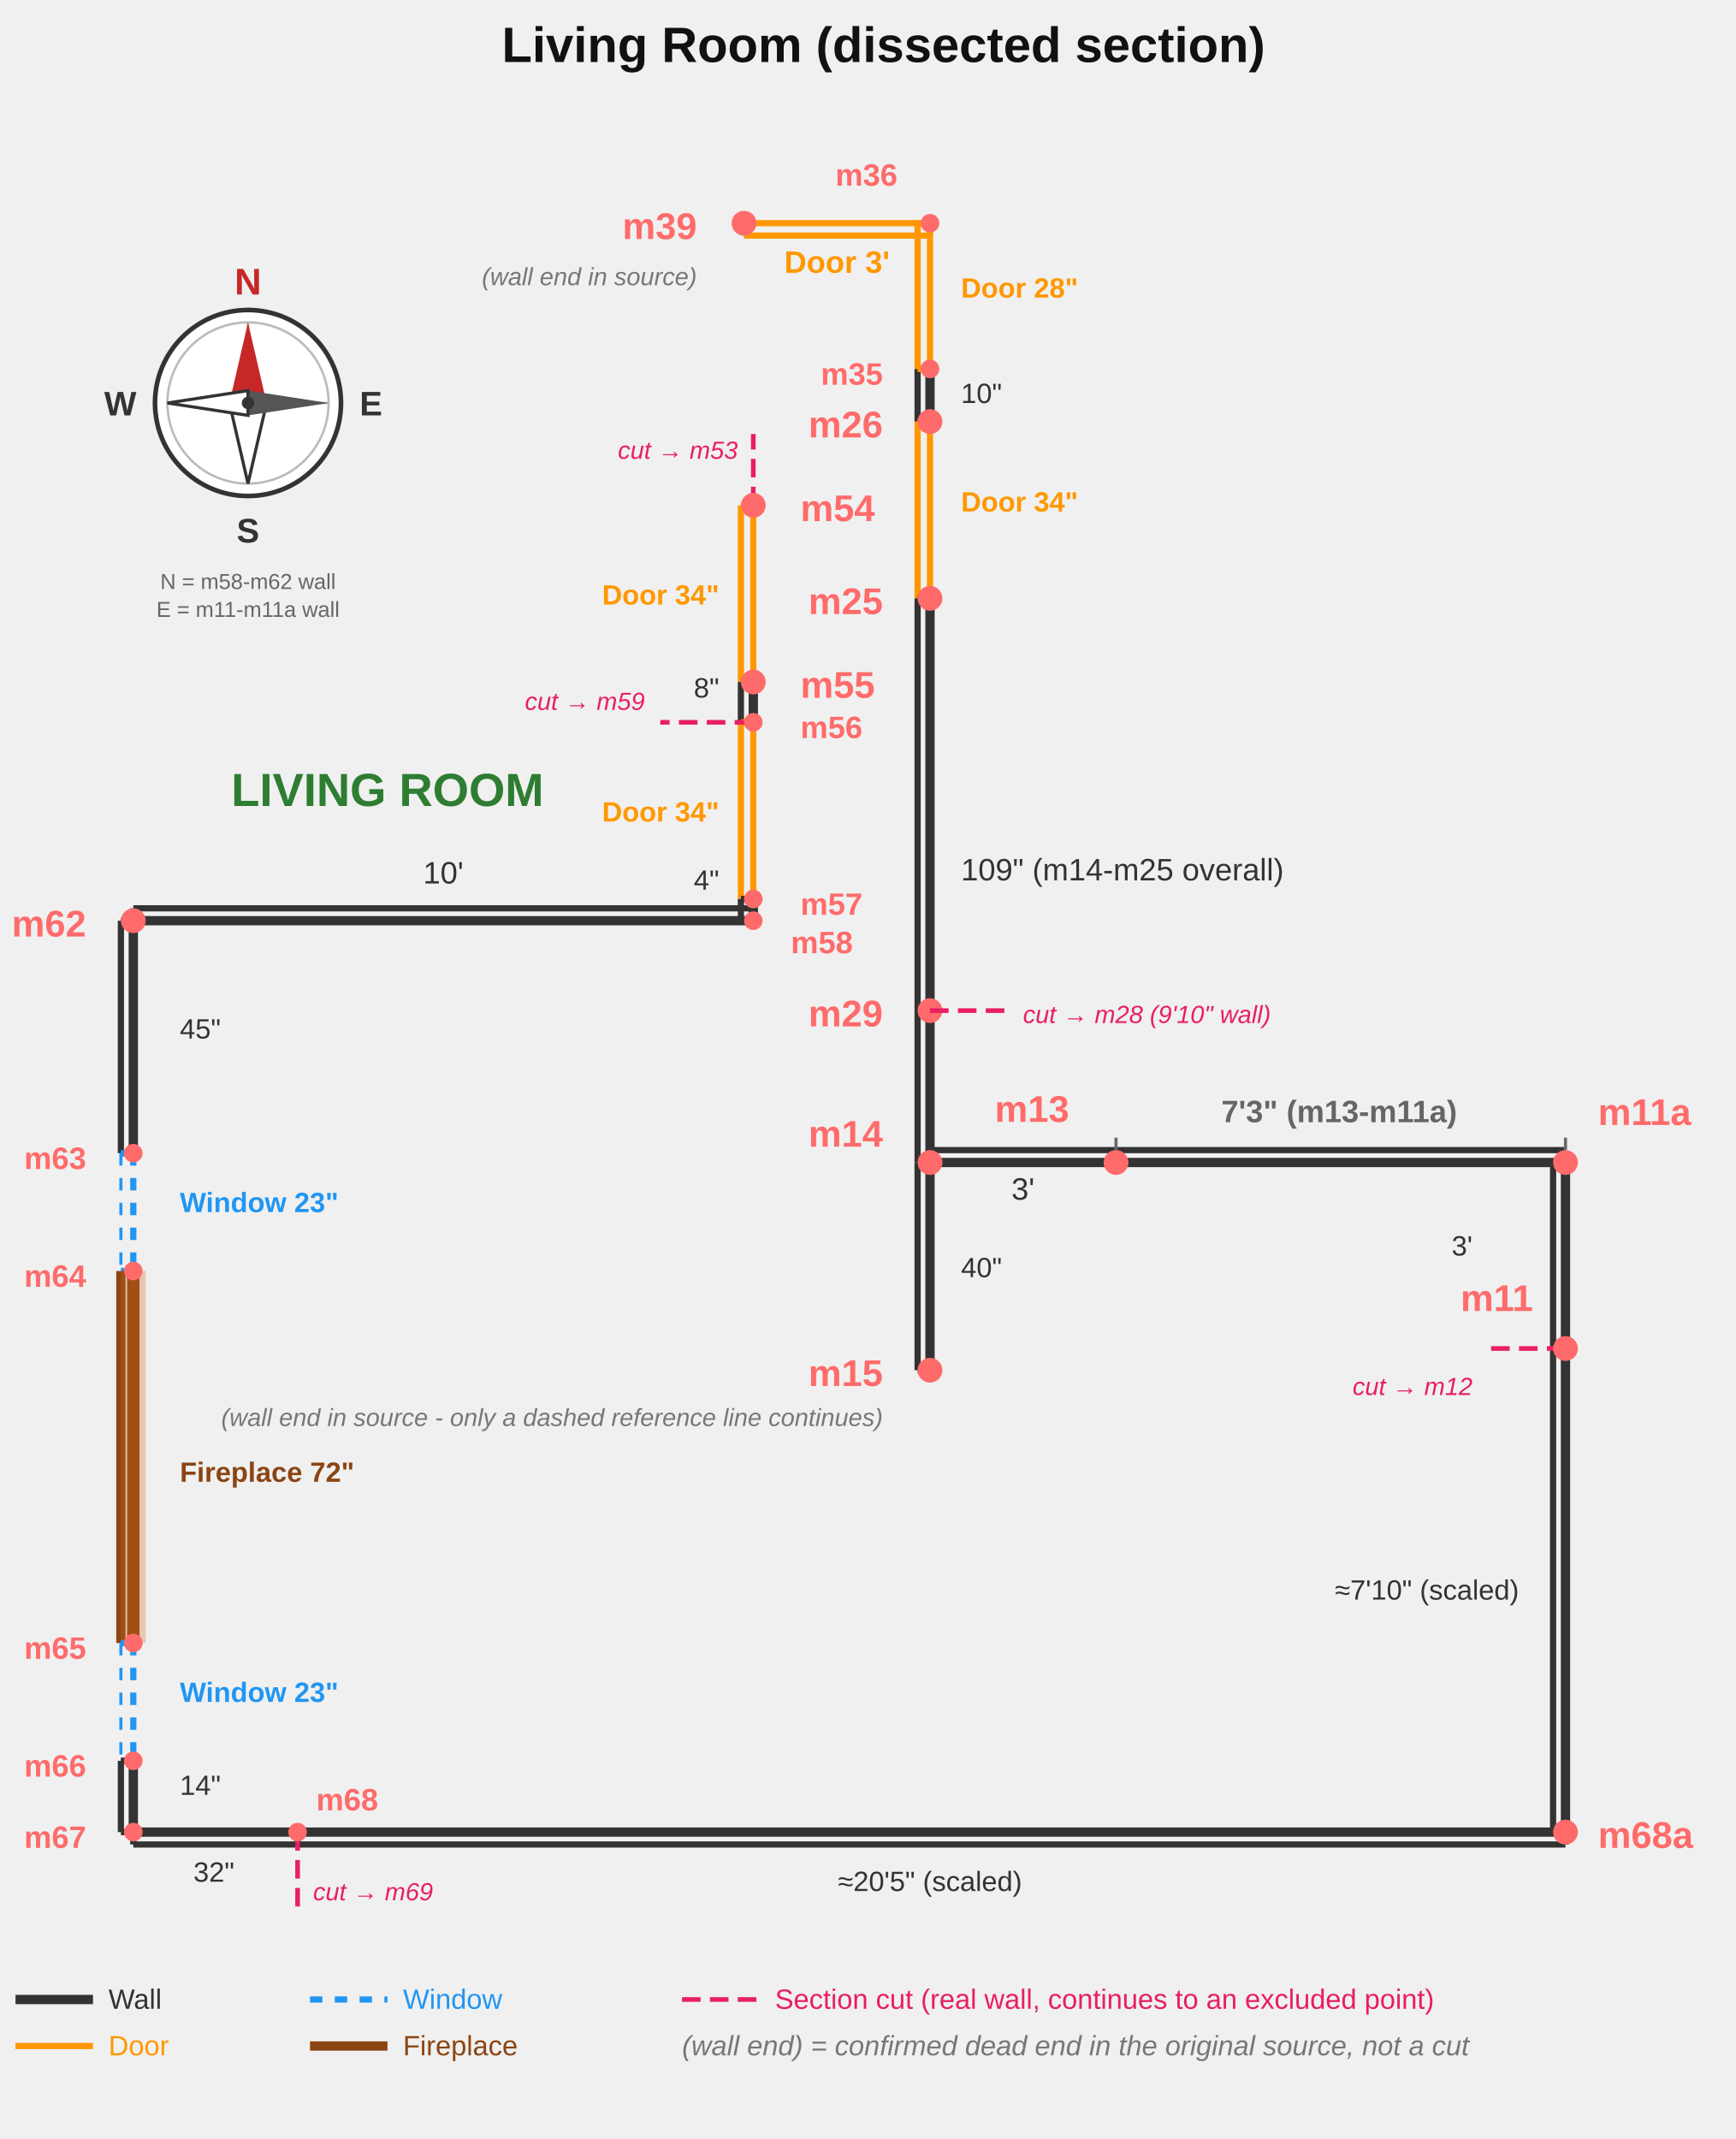
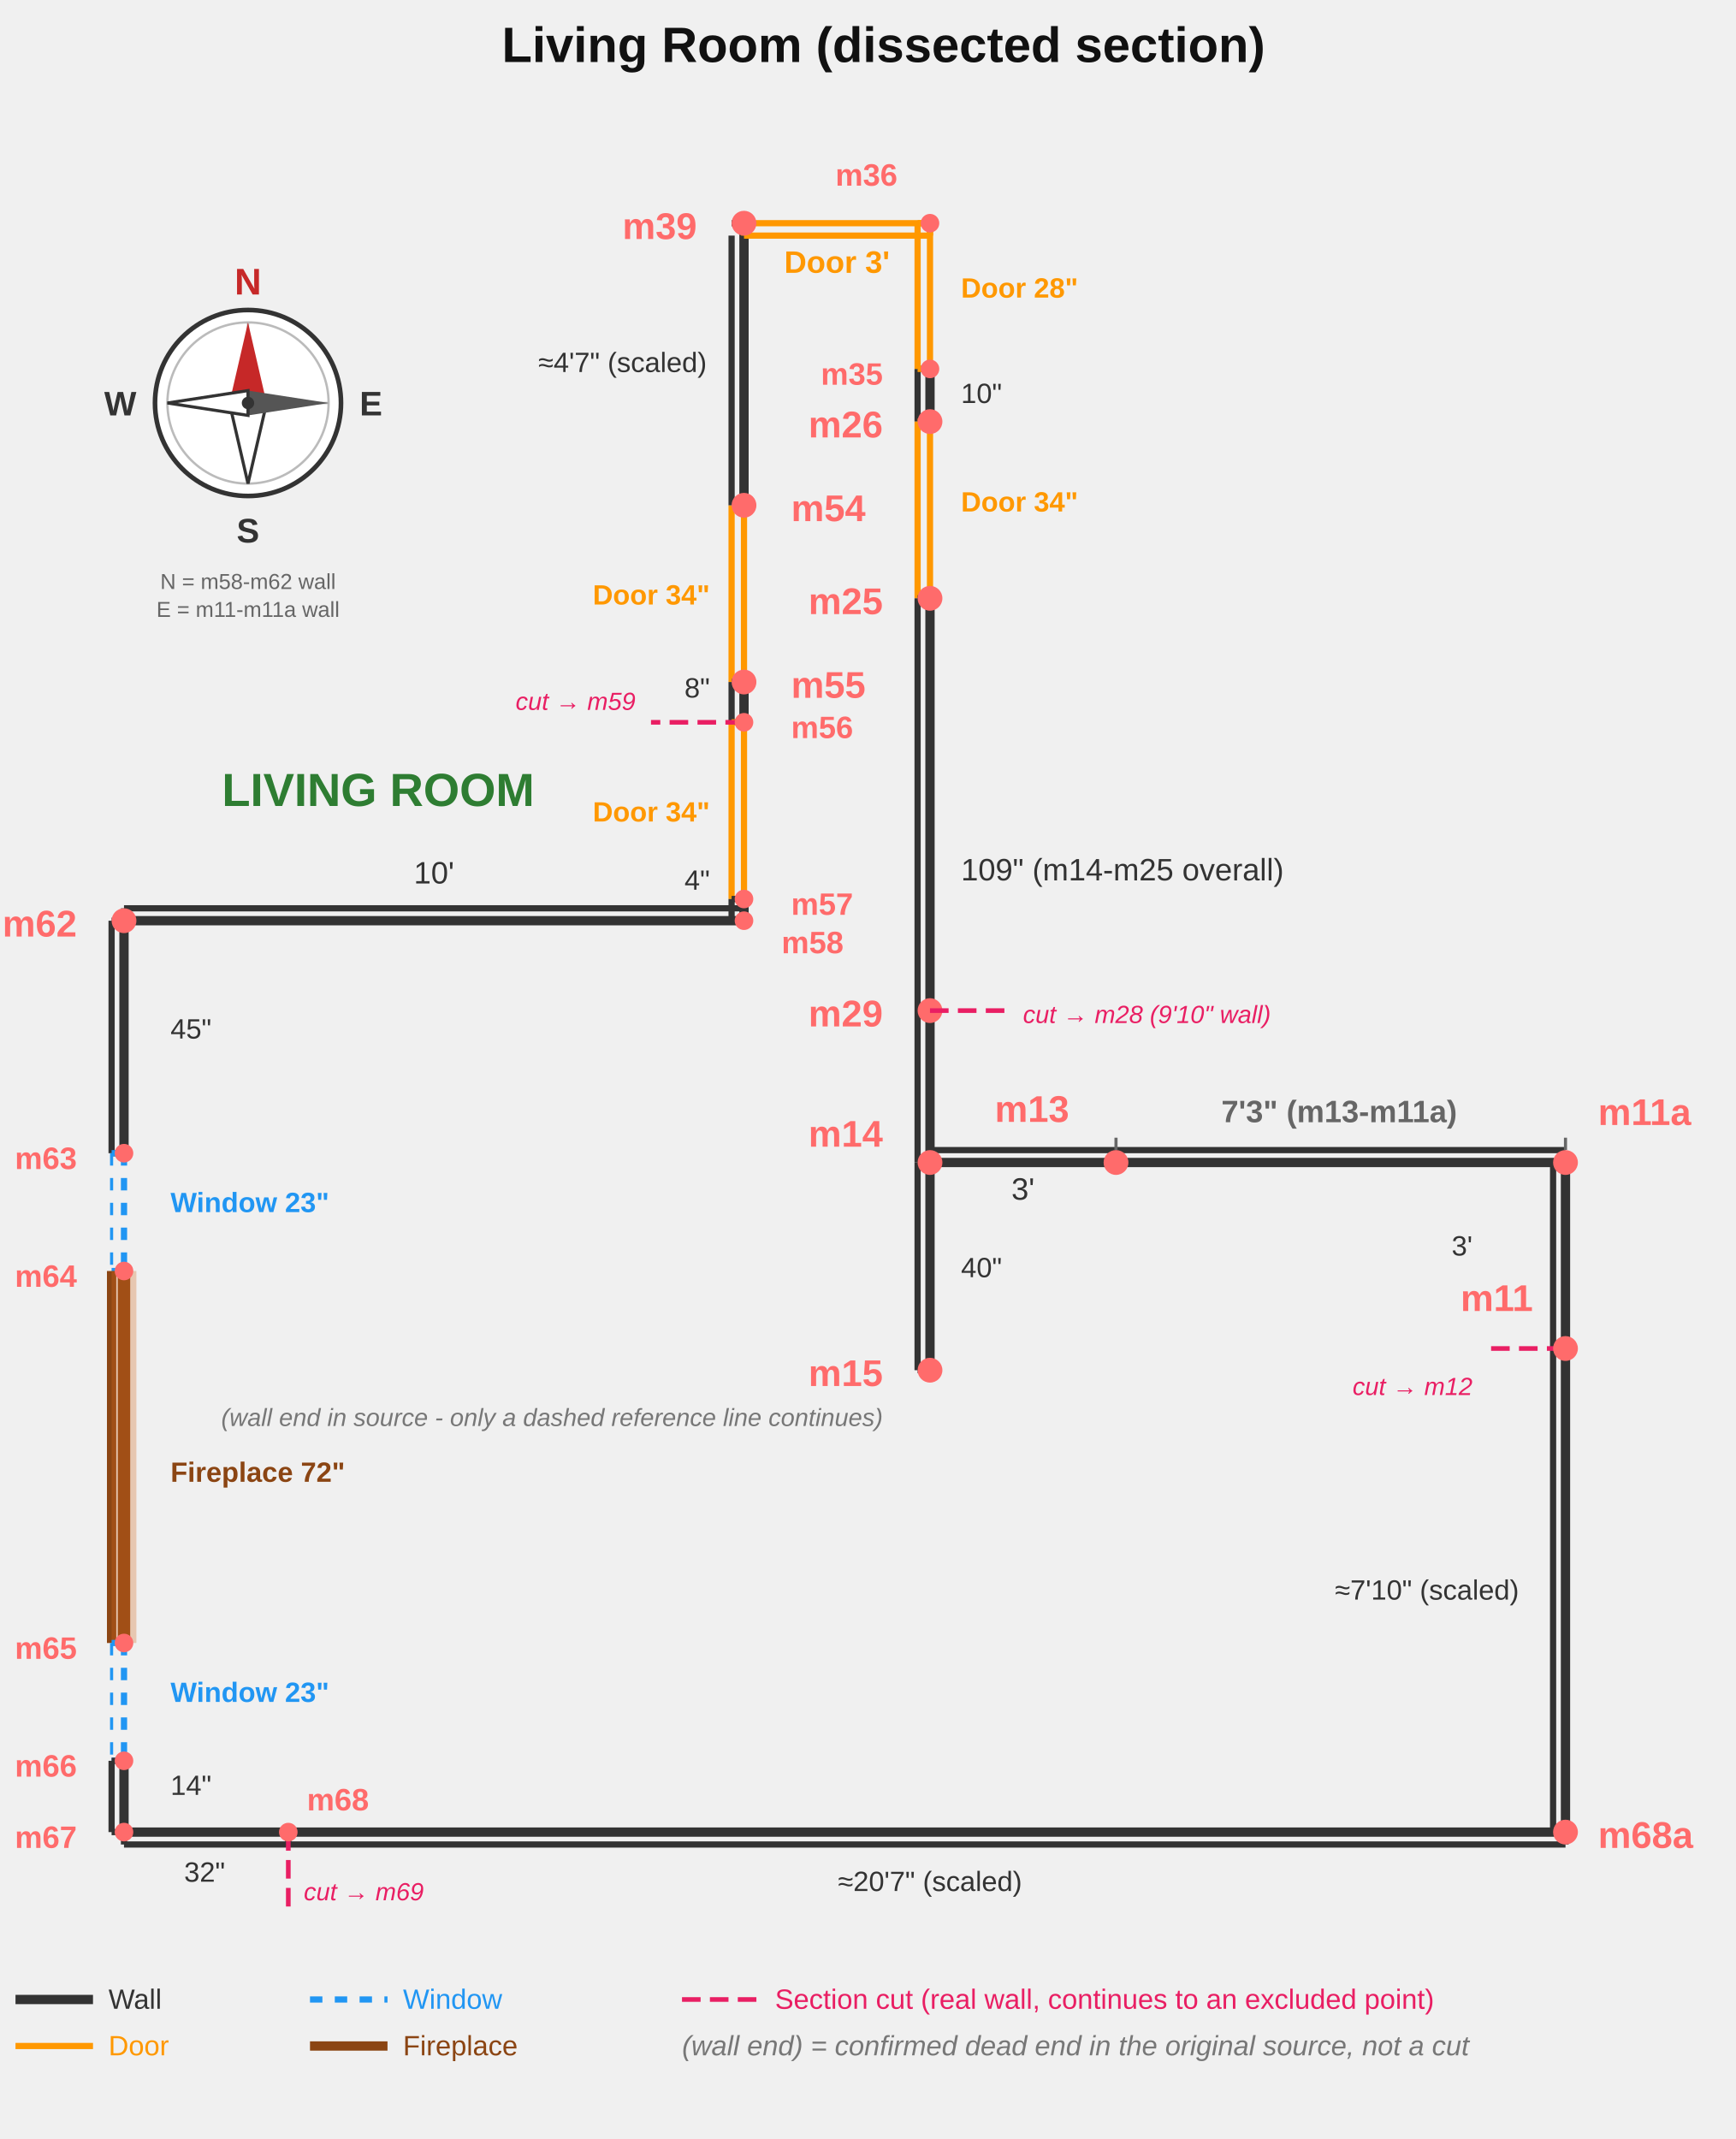
<svg xmlns="http://www.w3.org/2000/svg" viewBox="-10 -490 560 690" width="1120" height="1380" style="background:#fff;font-family:Arial,Helvetica,sans-serif;">
  <text x="275" y="-470" font-size="16" font-weight="bold" text-anchor="middle" fill="#111">Living Room (dissected section)</text>
-   <line x1="233" y1="-327" x2="233" y2="-270" stroke="#ff9800" stroke-width="2" />
-   <line x1="229" y1="-327" x2="229" y2="-270" stroke="#ff9800" stroke-width="2" />
-   <line x1="233" y1="-327" x2="229" y2="-327" stroke="#ff9800" stroke-width="2" />
-   <line x1="233" y1="-270" x2="229" y2="-270" stroke="#ff9800" stroke-width="2" />
-   <text x="222" y="-295" font-size="9" fill="#ff9800" text-anchor="end" font-weight="bold">Door 34"</text>
-   <line x1="233" y1="-270" x2="233" y2="-257" stroke="#333" stroke-width="3" />
-   <line x1="229" y1="-270" x2="229" y2="-257" stroke="#333" stroke-width="2" />
-   <line x1="233" y1="-270" x2="229" y2="-270" stroke="#333" stroke-width="2" />
-   <line x1="233" y1="-257" x2="229" y2="-257" stroke="#333" stroke-width="2" />
-   <text x="222" y="-265" font-size="9" fill="#333" text-anchor="end">8"</text>
-   <line x1="233" y1="-257" x2="233" y2="-200" stroke="#ff9800" stroke-width="2" />
-   <line x1="229" y1="-257" x2="229" y2="-200" stroke="#ff9800" stroke-width="2" />
-   <line x1="233" y1="-257" x2="229" y2="-257" stroke="#ff9800" stroke-width="2" />
-   <line x1="233" y1="-200" x2="229" y2="-200" stroke="#ff9800" stroke-width="2" />
-   <text x="222" y="-225" font-size="9" fill="#ff9800" text-anchor="end" font-weight="bold">Door 34"</text>
-   <line x1="233" y1="-200" x2="233" y2="-193" stroke="#333" stroke-width="3" />
-   <line x1="229" y1="-200" x2="229" y2="-193" stroke="#333" stroke-width="2" />
-   <line x1="233" y1="-200" x2="229" y2="-200" stroke="#333" stroke-width="2" />
-   <line x1="233" y1="-193" x2="229" y2="-193" stroke="#333" stroke-width="2" />
-   <text x="222" y="-203" font-size="9" fill="#333" text-anchor="end">4"</text>
-   <line x1="233" y1="-193" x2="33" y2="-193" stroke="#333" stroke-width="3" />
-   <line x1="233" y1="-197" x2="33" y2="-197" stroke="#333" stroke-width="2" />
-   <line x1="233" y1="-193" x2="233" y2="-197" stroke="#333" stroke-width="2" />
-   <line x1="33" y1="-193" x2="33" y2="-197" stroke="#333" stroke-width="2" />
-   <text x="133" y="-205" font-size="10" fill="#333" text-anchor="middle">10'</text>
-   <line x1="33" y1="-193" x2="33" y2="-118" stroke="#333" stroke-width="3" />
-   <line x1="29" y1="-193" x2="29" y2="-118" stroke="#333" stroke-width="2" />
-   <line x1="33" y1="-193" x2="29" y2="-193" stroke="#333" stroke-width="2" />
-   <line x1="33" y1="-118" x2="29" y2="-118" stroke="#333" stroke-width="2" />
-   <text x="48" y="-155" font-size="9" fill="#333" text-anchor="start">45"</text>
-   <line x1="33" y1="-118" x2="33" y2="-80" stroke="#2196F3" stroke-width="2" stroke-dasharray="4,4" />
-   <line x1="29" y1="-118" x2="29" y2="-80" stroke="#2196F3" stroke-width="1" stroke-dasharray="4,4" />
-   <line x1="33" y1="-118" x2="29" y2="-118" stroke="#2196F3" stroke-width="2" />
-   <line x1="33" y1="-80" x2="29" y2="-80" stroke="#2196F3" stroke-width="2" />
-   <text x="48" y="-99" font-size="9" fill="#2196F3" text-anchor="start" font-weight="bold">Window 23"</text>
-   <line x1="33" y1="-80" x2="33" y2="40" stroke="#8b4513" stroke-width="4" />
-   <line x1="29" y1="-80" x2="29" y2="40" stroke="#8b4513" stroke-width="3" />
-   <rect x="29" y="-80" width="8" height="120" fill="#d2691e" opacity="0.3" />
-   <text x="48" y="-12" font-size="9" fill="#8b4513" text-anchor="start" font-weight="bold">Fireplace 72"</text>
-   <line x1="33" y1="40" x2="33" y2="78" stroke="#2196F3" stroke-width="2" stroke-dasharray="4,4" />
-   <line x1="29" y1="40" x2="29" y2="78" stroke="#2196F3" stroke-width="1" stroke-dasharray="4,4" />
-   <line x1="33" y1="40" x2="29" y2="40" stroke="#2196F3" stroke-width="2" />
-   <line x1="33" y1="78" x2="29" y2="78" stroke="#2196F3" stroke-width="2" />
-   <text x="48" y="59" font-size="9" fill="#2196F3" text-anchor="start" font-weight="bold">Window 23"</text>
-   <line x1="33" y1="78" x2="33" y2="101" stroke="#333" stroke-width="3" />
-   <line x1="29" y1="78" x2="29" y2="101" stroke="#333" stroke-width="2" />
-   <line x1="33" y1="78" x2="29" y2="78" stroke="#333" stroke-width="2" />
-   <line x1="33" y1="101" x2="29" y2="101" stroke="#333" stroke-width="2" />
-   <text x="48" y="89" font-size="9" fill="#333" text-anchor="start">14"</text>
-   <line x1="33" y1="101" x2="86" y2="101" stroke="#333" stroke-width="3" />
-   <line x1="33" y1="105" x2="86" y2="105" stroke="#333" stroke-width="2" />
-   <line x1="33" y1="101" x2="33" y2="105" stroke="#333" stroke-width="2" />
-   <line x1="86" y1="101" x2="86" y2="105" stroke="#333" stroke-width="2" />
-   <text x="59" y="117" font-size="9" fill="#333" text-anchor="middle">32"</text>
+   <line x1="230" y1="-327" x2="230" y2="-270" stroke="#ff9800" stroke-width="2" />
+   <line x1="226" y1="-327" x2="226" y2="-270" stroke="#ff9800" stroke-width="2" />
+   <line x1="230" y1="-327" x2="226" y2="-327" stroke="#ff9800" stroke-width="2" />
+   <line x1="230" y1="-270" x2="226" y2="-270" stroke="#ff9800" stroke-width="2" />
+   <text x="219" y="-295" font-size="9" fill="#ff9800" text-anchor="end" font-weight="bold">Door 34"</text>
+   <line x1="230" y1="-270" x2="230" y2="-257" stroke="#333" stroke-width="3" />
+   <line x1="226" y1="-270" x2="226" y2="-257" stroke="#333" stroke-width="2" />
+   <line x1="230" y1="-270" x2="226" y2="-270" stroke="#333" stroke-width="2" />
+   <line x1="230" y1="-257" x2="226" y2="-257" stroke="#333" stroke-width="2" />
+   <text x="219" y="-265" font-size="9" fill="#333" text-anchor="end">8"</text>
+   <line x1="230" y1="-257" x2="230" y2="-200" stroke="#ff9800" stroke-width="2" />
+   <line x1="226" y1="-257" x2="226" y2="-200" stroke="#ff9800" stroke-width="2" />
+   <line x1="230" y1="-257" x2="226" y2="-257" stroke="#ff9800" stroke-width="2" />
+   <line x1="230" y1="-200" x2="226" y2="-200" stroke="#ff9800" stroke-width="2" />
+   <text x="219" y="-225" font-size="9" fill="#ff9800" text-anchor="end" font-weight="bold">Door 34"</text>
+   <line x1="230" y1="-200" x2="230" y2="-193" stroke="#333" stroke-width="3" />
+   <line x1="226" y1="-200" x2="226" y2="-193" stroke="#333" stroke-width="2" />
+   <line x1="230" y1="-200" x2="226" y2="-200" stroke="#333" stroke-width="2" />
+   <line x1="230" y1="-193" x2="226" y2="-193" stroke="#333" stroke-width="2" />
+   <text x="219" y="-203" font-size="9" fill="#333" text-anchor="end">4"</text>
+   <line x1="230" y1="-193" x2="30" y2="-193" stroke="#333" stroke-width="3" />
+   <line x1="230" y1="-197" x2="30" y2="-197" stroke="#333" stroke-width="2" />
+   <line x1="230" y1="-193" x2="230" y2="-197" stroke="#333" stroke-width="2" />
+   <line x1="30" y1="-193" x2="30" y2="-197" stroke="#333" stroke-width="2" />
+   <text x="130" y="-205" font-size="10" fill="#333" text-anchor="middle">10'</text>
+   <line x1="30" y1="-193" x2="30" y2="-118" stroke="#333" stroke-width="3" />
+   <line x1="26" y1="-193" x2="26" y2="-118" stroke="#333" stroke-width="2" />
+   <line x1="30" y1="-193" x2="26" y2="-193" stroke="#333" stroke-width="2" />
+   <line x1="30" y1="-118" x2="26" y2="-118" stroke="#333" stroke-width="2" />
+   <text x="45" y="-155" font-size="9" fill="#333" text-anchor="start">45"</text>
+   <line x1="30" y1="-118" x2="30" y2="-80" stroke="#2196F3" stroke-width="2" stroke-dasharray="4,4" />
+   <line x1="26" y1="-118" x2="26" y2="-80" stroke="#2196F3" stroke-width="1" stroke-dasharray="4,4" />
+   <line x1="30" y1="-118" x2="26" y2="-118" stroke="#2196F3" stroke-width="2" />
+   <line x1="30" y1="-80" x2="26" y2="-80" stroke="#2196F3" stroke-width="2" />
+   <text x="45" y="-99" font-size="9" fill="#2196F3" text-anchor="start" font-weight="bold">Window 23"</text>
+   <line x1="30" y1="-80" x2="30" y2="40" stroke="#8b4513" stroke-width="4" />
+   <line x1="26" y1="-80" x2="26" y2="40" stroke="#8b4513" stroke-width="3" />
+   <rect x="26" y="-80" width="8" height="120" fill="#d2691e" opacity="0.3" />
+   <text x="45" y="-12" font-size="9" fill="#8b4513" text-anchor="start" font-weight="bold">Fireplace 72"</text>
+   <line x1="30" y1="40" x2="30" y2="78" stroke="#2196F3" stroke-width="2" stroke-dasharray="4,4" />
+   <line x1="26" y1="40" x2="26" y2="78" stroke="#2196F3" stroke-width="1" stroke-dasharray="4,4" />
+   <line x1="30" y1="40" x2="26" y2="40" stroke="#2196F3" stroke-width="2" />
+   <line x1="30" y1="78" x2="26" y2="78" stroke="#2196F3" stroke-width="2" />
+   <text x="45" y="59" font-size="9" fill="#2196F3" text-anchor="start" font-weight="bold">Window 23"</text>
+   <line x1="30" y1="78" x2="30" y2="101" stroke="#333" stroke-width="3" />
+   <line x1="26" y1="78" x2="26" y2="101" stroke="#333" stroke-width="2" />
+   <line x1="30" y1="78" x2="26" y2="78" stroke="#333" stroke-width="2" />
+   <line x1="30" y1="101" x2="26" y2="101" stroke="#333" stroke-width="2" />
+   <text x="45" y="89" font-size="9" fill="#333" text-anchor="start">14"</text>
+   <line x1="30" y1="101" x2="83" y2="101" stroke="#333" stroke-width="3" />
+   <line x1="30" y1="105" x2="83" y2="105" stroke="#333" stroke-width="2" />
+   <line x1="30" y1="101" x2="30" y2="105" stroke="#333" stroke-width="2" />
+   <line x1="83" y1="101" x2="83" y2="105" stroke="#333" stroke-width="2" />
+   <text x="56" y="117" font-size="9" fill="#333" text-anchor="middle">32"</text>
+   <line x1="230" y1="-327" x2="230" y2="-418" stroke="#333" stroke-width="3" />
+   <line x1="226" y1="-327" x2="226" y2="-414" stroke="#333" stroke-width="2" />
+   <line x1="230" y1="-418" x2="226" y2="-418" stroke="#333" stroke-width="2" />
+   <text x="218" y="-370" font-size="9" fill="#333" text-anchor="end">≈4'7" (scaled)</text>
  <line x1="290" y1="-354" x2="290" y2="-371" stroke="#333" stroke-width="3" />
  <line x1="286" y1="-354" x2="286" y2="-371" stroke="#333" stroke-width="2" />
  <line x1="290" y1="-354" x2="286" y2="-354" stroke="#333" stroke-width="2" />
  <line x1="290" y1="-371" x2="286" y2="-371" stroke="#333" stroke-width="2" />
  <text x="300" y="-360" font-size="9" fill="#333" text-anchor="start">10"</text>
  <line x1="290" y1="-371" x2="290" y2="-418" stroke="#ff9800" stroke-width="2" />
  <line x1="286" y1="-371" x2="286" y2="-418" stroke="#ff9800" stroke-width="2" />
  <line x1="290" y1="-371" x2="286" y2="-371" stroke="#ff9800" stroke-width="2" />
  <line x1="290" y1="-418" x2="286" y2="-418" stroke="#ff9800" stroke-width="2" />
  <text x="300" y="-394" font-size="9" fill="#ff9800" text-anchor="start" font-weight="bold">Door 28"</text>
  <line x1="290" y1="-418" x2="230" y2="-418" stroke="#ff9800" stroke-width="2" />
  <line x1="290" y1="-414" x2="230" y2="-414" stroke="#ff9800" stroke-width="2" />
  <line x1="290" y1="-418" x2="290" y2="-414" stroke="#ff9800" stroke-width="2" />
  <line x1="230" y1="-418" x2="230" y2="-414" stroke="#ff9800" stroke-width="2" />
  <text x="260" y="-402" font-size="10" fill="#ff9800" text-anchor="middle" font-weight="bold">Door 3'</text>
  <line x1="290" y1="-297" x2="290" y2="-354" stroke="#ff9800" stroke-width="2" />
  <line x1="286" y1="-297" x2="286" y2="-354" stroke="#ff9800" stroke-width="2" />
  <line x1="290" y1="-297" x2="286" y2="-297" stroke="#ff9800" stroke-width="2" />
  <line x1="290" y1="-354" x2="286" y2="-354" stroke="#ff9800" stroke-width="2" />
  <text x="300" y="-325" font-size="9" fill="#ff9800" text-anchor="start" font-weight="bold">Door 34"</text>
  <line x1="290" y1="-115" x2="290" y2="-297" stroke="#333" stroke-width="3" />
  <line x1="286" y1="-115" x2="286" y2="-297" stroke="#333" stroke-width="2" />
  <line x1="290" y1="-115" x2="286" y2="-115" stroke="#333" stroke-width="2" />
  <line x1="290" y1="-297" x2="286" y2="-297" stroke="#333" stroke-width="2" />
  <text x="300" y="-206" font-size="10" fill="#333" text-anchor="start">109" (m14-m25 overall)</text>
  <line x1="290" y1="-115" x2="290" y2="-48" stroke="#333" stroke-width="3" />
  <line x1="286" y1="-115" x2="286" y2="-48" stroke="#333" stroke-width="2" />
  <line x1="290" y1="-115" x2="286" y2="-115" stroke="#333" stroke-width="2" />
  <line x1="290" y1="-48" x2="286" y2="-48" stroke="#333" stroke-width="2" />
  <text x="300" y="-78" font-size="9" fill="#333" text-anchor="start">40"</text>
  <line x1="350" y1="-115" x2="290" y2="-115" stroke="#333" stroke-width="3" />
  <line x1="350" y1="-119" x2="290" y2="-119" stroke="#333" stroke-width="2" />
  <line x1="350" y1="-115" x2="350" y2="-119" stroke="#333" stroke-width="2" />
  <line x1="290" y1="-115" x2="290" y2="-119" stroke="#333" stroke-width="2" />
  <text x="320" y="-103" font-size="10" fill="#333" text-anchor="middle">3'</text>
  <line x1="350" y1="-115" x2="495" y2="-115" stroke="#333" stroke-width="3" />
  <line x1="350" y1="-119" x2="495" y2="-119" stroke="#333" stroke-width="2" />
  <line x1="350" y1="-119" x2="350" y2="-123" stroke="#666" stroke-width="1" />
  <line x1="495" y1="-119" x2="495" y2="-123" stroke="#666" stroke-width="1" />
  <text x="422" y="-128" font-size="10" fill="#666" font-weight="bold" text-anchor="middle">7'3" (m13-m11a)</text>
  <line x1="495" y1="-115" x2="495" y2="-55" stroke="#333" stroke-width="3" />
  <line x1="491" y1="-115" x2="491" y2="-55" stroke="#333" stroke-width="2" />
  <line x1="495" y1="-115" x2="491" y2="-115" stroke="#333" stroke-width="2" />
  <line x1="495" y1="-55" x2="491" y2="-55" stroke="#333" stroke-width="2" />
  <text x="465" y="-85" font-size="9" fill="#333" text-anchor="end">3'</text>
  <line x1="495" y1="-55" x2="495" y2="101" stroke="#333" stroke-width="3" />
  <line x1="491" y1="-55" x2="491" y2="101" stroke="#333" stroke-width="2" />
  <line x1="495" y1="-55" x2="491" y2="-55" stroke="#333" stroke-width="2" />
  <text x="480" y="26" font-size="9" fill="#333" text-anchor="end">≈7'10" (scaled)</text>
-   <line x1="86" y1="101" x2="495" y2="101" stroke="#333" stroke-width="3" />
-   <line x1="86" y1="105" x2="495" y2="105" stroke="#333" stroke-width="2" />
+   <line x1="83" y1="101" x2="495" y2="101" stroke="#333" stroke-width="3" />
+   <line x1="83" y1="105" x2="495" y2="105" stroke="#333" stroke-width="2" />
  <line x1="495" y1="101" x2="495" y2="105" stroke="#333" stroke-width="2" />
-   <text x="290" y="120" font-size="9" fill="#333" text-anchor="middle">≈20'5" (scaled)</text>
+   <text x="290" y="120" font-size="9" fill="#333" text-anchor="middle">≈20'7" (scaled)</text>
  <circle cx="495" cy="101" r="4" fill="#ff6b6b" />
  <text x="505.5" y="106.1" font-size="12" fill="#ff6b6b" font-weight="bold">m68a</text>
-   <line x1="233" y1="-257" x2="203" y2="-257" stroke="#e91e63" stroke-width="1.5" stroke-dasharray="6,3" />
-   <text x="198" y="-261" font-size="8" fill="#e91e63" text-anchor="end" font-style="italic">cut → m59</text>
-   <line x1="233" y1="-327" x2="233" y2="-350" stroke="#e91e63" stroke-width="1.5" stroke-dasharray="6,3" />
-   <text x="228" y="-342" font-size="8" fill="#e91e63" text-anchor="end" font-style="italic">cut → m53</text>
-   <line x1="86" y1="101" x2="86" y2="125" stroke="#e91e63" stroke-width="1.5" stroke-dasharray="6,3" />
-   <text x="91" y="123" font-size="8" fill="#e91e63" font-style="italic">cut → m69</text>
+   <line x1="230" y1="-257" x2="200" y2="-257" stroke="#e91e63" stroke-width="1.5" stroke-dasharray="6,3" />
+   <text x="195" y="-261" font-size="8" fill="#e91e63" text-anchor="end" font-style="italic">cut → m59</text>
+   <line x1="83" y1="101" x2="83" y2="125" stroke="#e91e63" stroke-width="1.5" stroke-dasharray="6,3" />
+   <text x="88" y="123" font-size="8" fill="#e91e63" font-style="italic">cut → m69</text>
  <circle cx="290" cy="-164" r="4" fill="#ff6b6b" />
  <line x1="290" y1="-164" x2="315" y2="-164" stroke="#e91e63" stroke-width="1.5" stroke-dasharray="6,3" />
  <text x="320" y="-160" font-size="8" fill="#e91e63" font-style="italic">cut → m28 (9'10" wall)</text>
  <text x="274.8" y="-158.9" font-size="12" fill="#ff6b6b" font-weight="bold" text-anchor="end">m29</text>
  <line x1="495" y1="-55" x2="470" y2="-55" stroke="#e91e63" stroke-width="1.5" stroke-dasharray="6,3" />
  <text x="465" y="-40" font-size="8" fill="#e91e63" text-anchor="end" font-style="italic">cut → m12</text>
-   <text x="214.8" y="-398" font-size="8" fill="#777" text-anchor="end" font-style="italic">(wall end in source)</text>
  <text x="274.8" y="-30" font-size="8" fill="#777" text-anchor="end" font-style="italic">(wall end in source - only a dashed reference line continues)</text>
-   <text x="115" y="-230" font-size="15" font-weight="bold" fill="#2e7d32" text-anchor="middle">LIVING ROOM</text>
-   <circle cx="233" cy="-193" r="3" fill="#ff6b6b" />
-   <text x="245.1" y="-182.5" font-size="10" fill="#ff6b6b" font-weight="bold">m58</text>
-   <circle cx="33" cy="-193" r="4" fill="#ff6b6b" />
-   <text x="17.8" y="-187.9" font-size="12" fill="#ff6b6b" font-weight="bold" text-anchor="end">m62</text>
-   <circle cx="33" cy="-118" r="3" fill="#ff6b6b" />
-   <text x="17.8" y="-112.9" font-size="10" fill="#ff6b6b" font-weight="bold" text-anchor="end">m63</text>
-   <circle cx="33" cy="-80" r="3" fill="#ff6b6b" />
-   <text x="17.8" y="-74.9" font-size="10" fill="#ff6b6b" font-weight="bold" text-anchor="end">m64</text>
-   <circle cx="33" cy="40" r="3" fill="#ff6b6b" />
-   <text x="17.8" y="45.1" font-size="10" fill="#ff6b6b" font-weight="bold" text-anchor="end">m65</text>
-   <circle cx="33" cy="78" r="3" fill="#ff6b6b" />
-   <text x="17.8" y="83.1" font-size="10" fill="#ff6b6b" font-weight="bold" text-anchor="end">m66</text>
-   <circle cx="33" cy="101" r="3" fill="#ff6b6b" />
-   <text x="17.8" y="106.1" font-size="10" fill="#ff6b6b" font-weight="bold" text-anchor="end">m67</text>
-   <circle cx="86" cy="101" r="3" fill="#ff6b6b" />
-   <text x="92" y="94" font-size="10" fill="#ff6b6b" font-weight="bold">m68</text>
+   <text x="112" y="-230" font-size="15" font-weight="bold" fill="#2e7d32" text-anchor="middle">LIVING ROOM</text>
+   <circle cx="230" cy="-193" r="3" fill="#ff6b6b" />
+   <text x="242.1" y="-182.5" font-size="10" fill="#ff6b6b" font-weight="bold">m58</text>
+   <circle cx="30" cy="-193" r="4" fill="#ff6b6b" />
+   <text x="14.8" y="-187.9" font-size="12" fill="#ff6b6b" font-weight="bold" text-anchor="end">m62</text>
+   <circle cx="30" cy="-118" r="3" fill="#ff6b6b" />
+   <text x="14.8" y="-112.9" font-size="10" fill="#ff6b6b" font-weight="bold" text-anchor="end">m63</text>
+   <circle cx="30" cy="-80" r="3" fill="#ff6b6b" />
+   <text x="14.8" y="-74.9" font-size="10" fill="#ff6b6b" font-weight="bold" text-anchor="end">m64</text>
+   <circle cx="30" cy="40" r="3" fill="#ff6b6b" />
+   <text x="14.8" y="45.1" font-size="10" fill="#ff6b6b" font-weight="bold" text-anchor="end">m65</text>
+   <circle cx="30" cy="78" r="3" fill="#ff6b6b" />
+   <text x="14.8" y="83.1" font-size="10" fill="#ff6b6b" font-weight="bold" text-anchor="end">m66</text>
+   <circle cx="30" cy="101" r="3" fill="#ff6b6b" />
+   <text x="14.8" y="106.1" font-size="10" fill="#ff6b6b" font-weight="bold" text-anchor="end">m67</text>
+   <circle cx="83" cy="101" r="3" fill="#ff6b6b" />
+   <text x="89" y="94" font-size="10" fill="#ff6b6b" font-weight="bold">m68</text>
  <circle cx="290" cy="-418" r="3" fill="#ff6b6b" />
  <text x="279.5" y="-430.1" font-size="10" fill="#ff6b6b" font-weight="bold" text-anchor="end">m36</text>
  <circle cx="290" cy="-371" r="3" fill="#ff6b6b" />
  <text x="274.8" y="-365.9" font-size="10" fill="#ff6b6b" font-weight="bold" text-anchor="end">m35</text>
  <circle cx="290" cy="-354" r="4" fill="#ff6b6b" />
  <text x="274.8" y="-348.9" font-size="12" fill="#ff6b6b" font-weight="bold" text-anchor="end">m26</text>
  <circle cx="290" cy="-297" r="4" fill="#ff6b6b" />
  <text x="274.8" y="-291.9" font-size="12" fill="#ff6b6b" font-weight="bold" text-anchor="end">m25</text>
  <circle cx="290" cy="-115" r="4" fill="#ff6b6b" />
  <text x="274.8" y="-120.1" font-size="12" fill="#ff6b6b" font-weight="bold" text-anchor="end">m14</text>
  <circle cx="290" cy="-48" r="4" fill="#ff6b6b" />
  <text x="274.8" y="-42.9" font-size="12" fill="#ff6b6b" font-weight="bold" text-anchor="end">m15</text>
  <circle cx="350" cy="-115" r="4" fill="#ff6b6b" />
  <text x="334.9" y="-128.1" font-size="12" fill="#ff6b6b" font-weight="bold" text-anchor="end">m13</text>
  <circle cx="495" cy="-115" r="4" fill="#ff6b6b" />
  <text x="505.5" y="-127.1" font-size="12" fill="#ff6b6b" font-weight="bold">m11a</text>
  <circle cx="495" cy="-55" r="4" fill="#ff6b6b" />
  <text x="484.5" y="-67.1" font-size="12" fill="#ff6b6b" font-weight="bold" text-anchor="end">m11</text>
  <circle cx="230" cy="-418" r="4" fill="#ff6b6b" />
  <text x="214.8" y="-412.9" font-size="12" fill="#ff6b6b" font-weight="bold" text-anchor="end">m39</text>
-   <circle cx="233" cy="-327" r="4" fill="#ff6b6b" />
-   <text x="248.2" y="-321.9" font-size="12" fill="#ff6b6b" font-weight="bold">m54</text>
-   <circle cx="233" cy="-270" r="4" fill="#ff6b6b" />
-   <text x="248.2" y="-264.9" font-size="12" fill="#ff6b6b" font-weight="bold">m55</text>
-   <circle cx="233" cy="-257" r="3" fill="#ff6b6b" />
-   <text x="248.2" y="-251.9" font-size="10" fill="#ff6b6b" font-weight="bold">m56</text>
-   <circle cx="233" cy="-200" r="3" fill="#ff6b6b" />
-   <text x="248.2" y="-194.9" font-size="10" fill="#ff6b6b" font-weight="bold">m57</text>
+   <circle cx="230" cy="-327" r="4" fill="#ff6b6b" />
+   <text x="245.2" y="-321.9" font-size="12" fill="#ff6b6b" font-weight="bold">m54</text>
+   <circle cx="230" cy="-270" r="4" fill="#ff6b6b" />
+   <text x="245.2" y="-264.9" font-size="12" fill="#ff6b6b" font-weight="bold">m55</text>
+   <circle cx="230" cy="-257" r="3" fill="#ff6b6b" />
+   <text x="245.2" y="-251.9" font-size="10" fill="#ff6b6b" font-weight="bold">m56</text>
+   <circle cx="230" cy="-200" r="3" fill="#ff6b6b" />
+   <text x="245.2" y="-194.9" font-size="10" fill="#ff6b6b" font-weight="bold">m57</text>
  <g id="compass" transform="translate(70,-360)" font-family="Arial,Helvetica,sans-serif">
    <circle cx="0" cy="0" r="30" fill="#fff" stroke="#333" stroke-width="1.5" />
    <circle cx="0" cy="0" r="26" fill="none" stroke="#bbb" stroke-width="0.75" />
    <line x1="-26" y1="0" x2="26" y2="0" stroke="#bbb" stroke-width="0.75" />
    <line x1="0" y1="-26" x2="0" y2="26" stroke="#bbb" stroke-width="0.75" />
    <polygon points="0,-26 6,0 -6,0" fill="#c62828" />
    <polygon points="0,26 6,0 -6,0" fill="#fff" stroke="#333" stroke-width="1" />
    <polygon points="26,0 0,-4 0,4" fill="#555" />
    <polygon points="-26,0 0,-4 0,4" fill="#fff" stroke="#333" stroke-width="1" />
    <circle cx="0" cy="0" r="2" fill="#333" />
    <text x="0" y="-35" font-size="12" font-weight="bold" fill="#c62828" text-anchor="middle">N</text>
    <text x="0" y="45" font-size="11" font-weight="bold" fill="#333" text-anchor="middle">S</text>
    <text x="36" y="4" font-size="11" font-weight="bold" fill="#333" text-anchor="start">E</text>
    <text x="-36" y="4" font-size="11" font-weight="bold" fill="#333" text-anchor="end">W</text>
    <text x="0" y="60" font-size="7" fill="#666" text-anchor="middle">N = m58-m62 wall</text>
    <text x="0" y="69" font-size="7" fill="#666" text-anchor="middle">E = m11-m11a wall</text>
  </g>
  <g font-size="9" fill="#333">
    <line x1="-5" y1="155" x2="20" y2="155" stroke="#333" stroke-width="3" />
    <text x="25" y="158" fill="#333">Wall</text>
    <line x1="-5" y1="170" x2="20" y2="170" stroke="#ff9800" stroke-width="2" />
    <text x="25" y="173" fill="#ff9800">Door</text>
    <line x1="90" y1="155" x2="115" y2="155" stroke="#2196F3" stroke-width="2" stroke-dasharray="4,4" />
    <text x="120" y="158" fill="#2196F3">Window</text>
    <line x1="90" y1="170" x2="115" y2="170" stroke="#8b4513" stroke-width="3" />
    <text x="120" y="173" fill="#8b4513">Fireplace</text>
    <line x1="210" y1="155" x2="235" y2="155" stroke="#e91e63" stroke-width="1.5" stroke-dasharray="6,3" />
    <text x="240" y="158" fill="#e91e63">Section cut (real wall, continues to an excluded point)</text>
    <text x="210" y="173" fill="#777" font-style="italic">(wall end) = confirmed dead end in the original source, not a cut</text>
  </g>
</svg>
